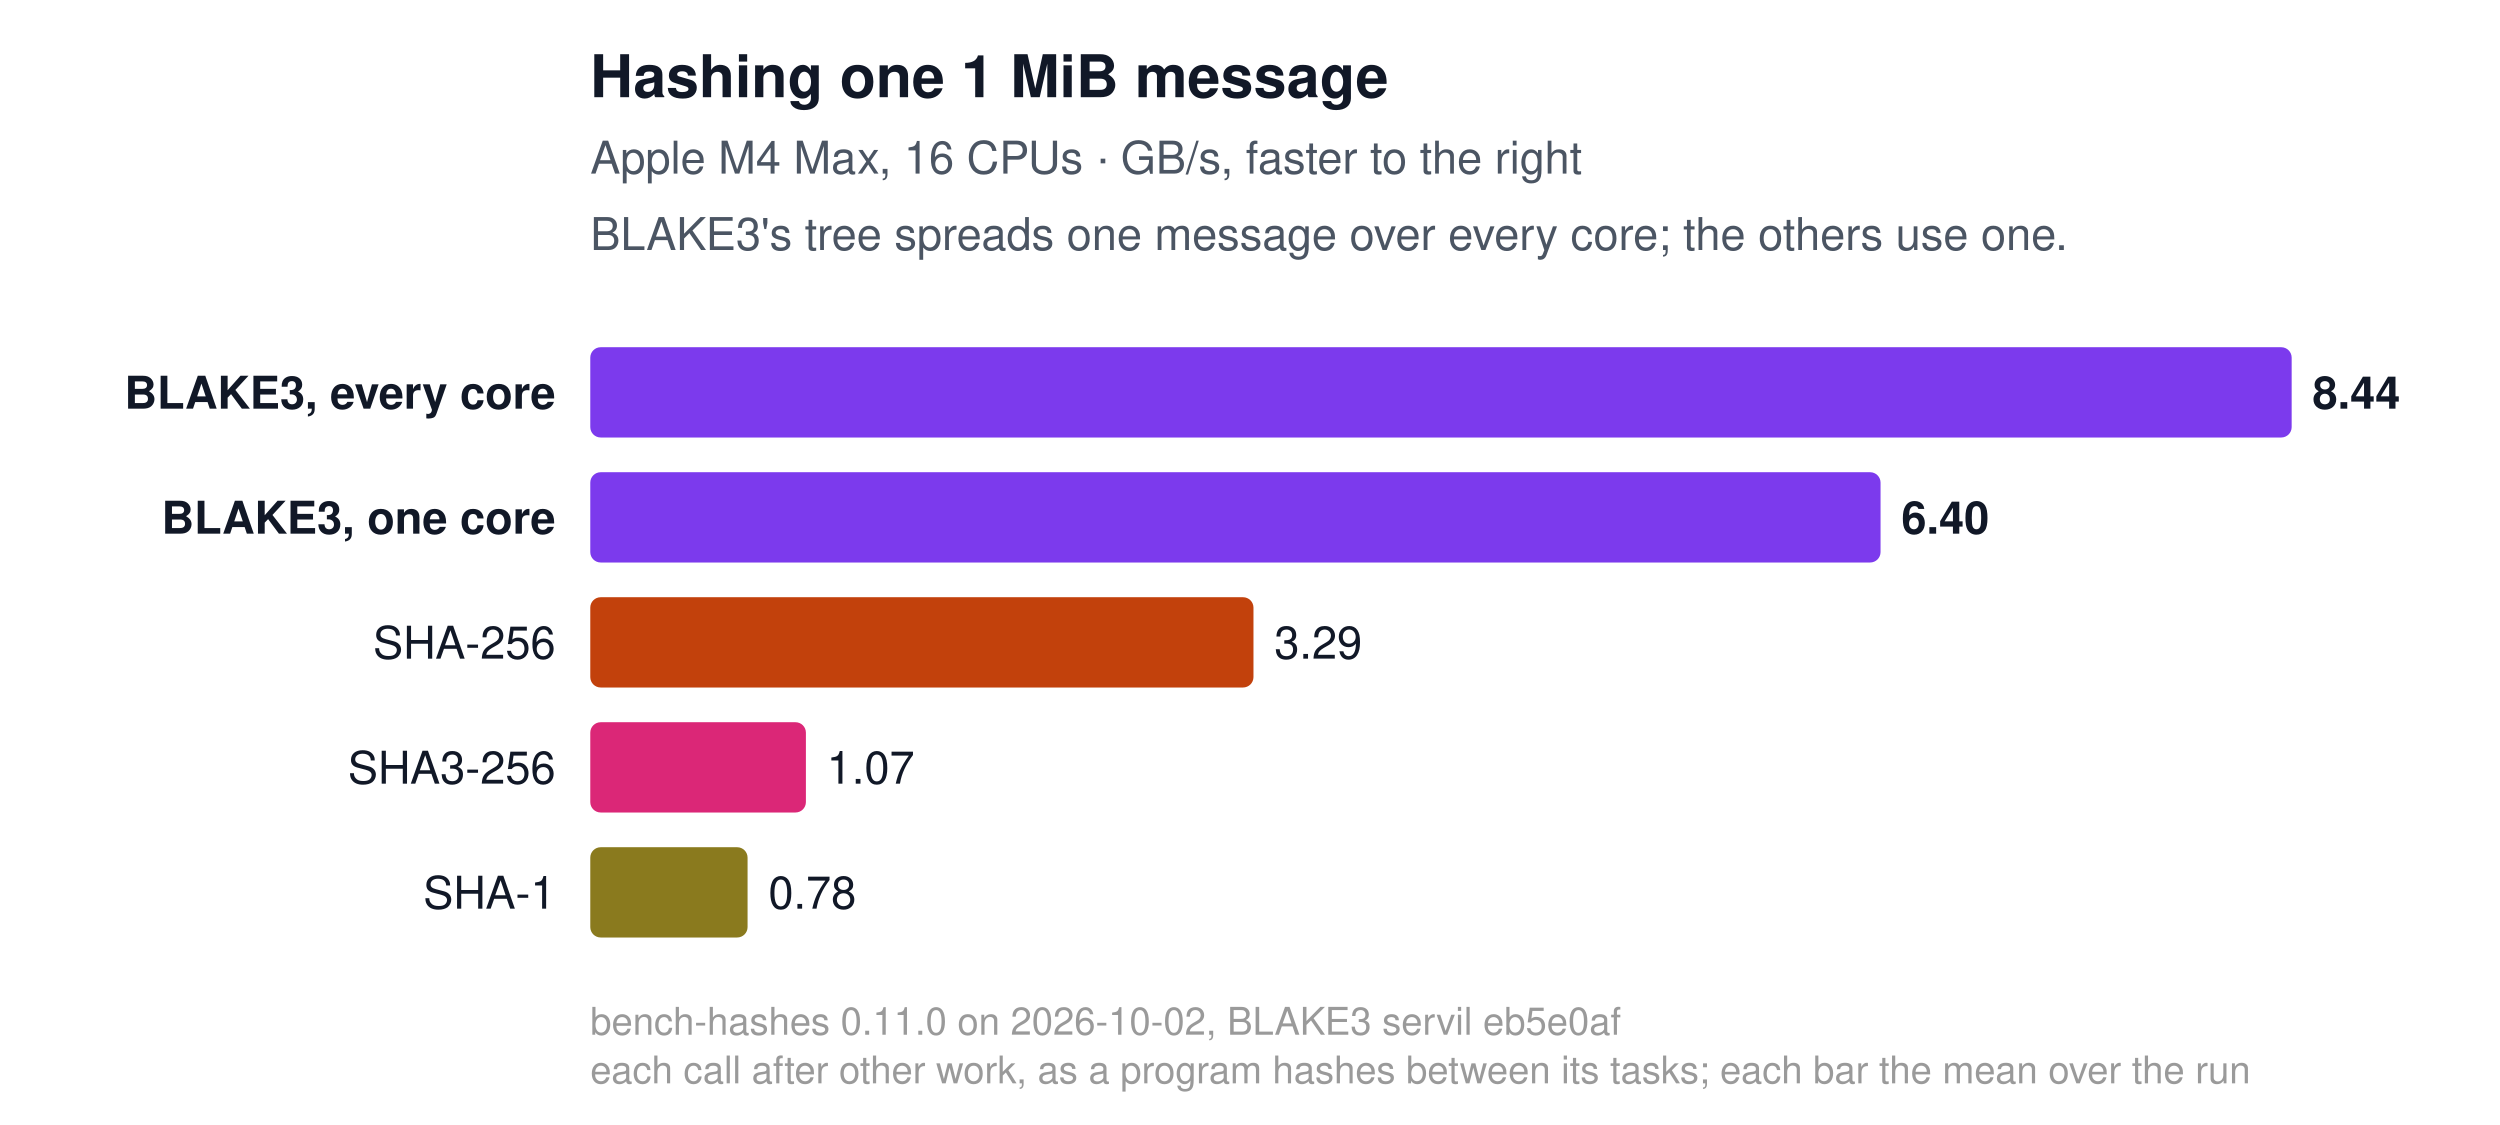
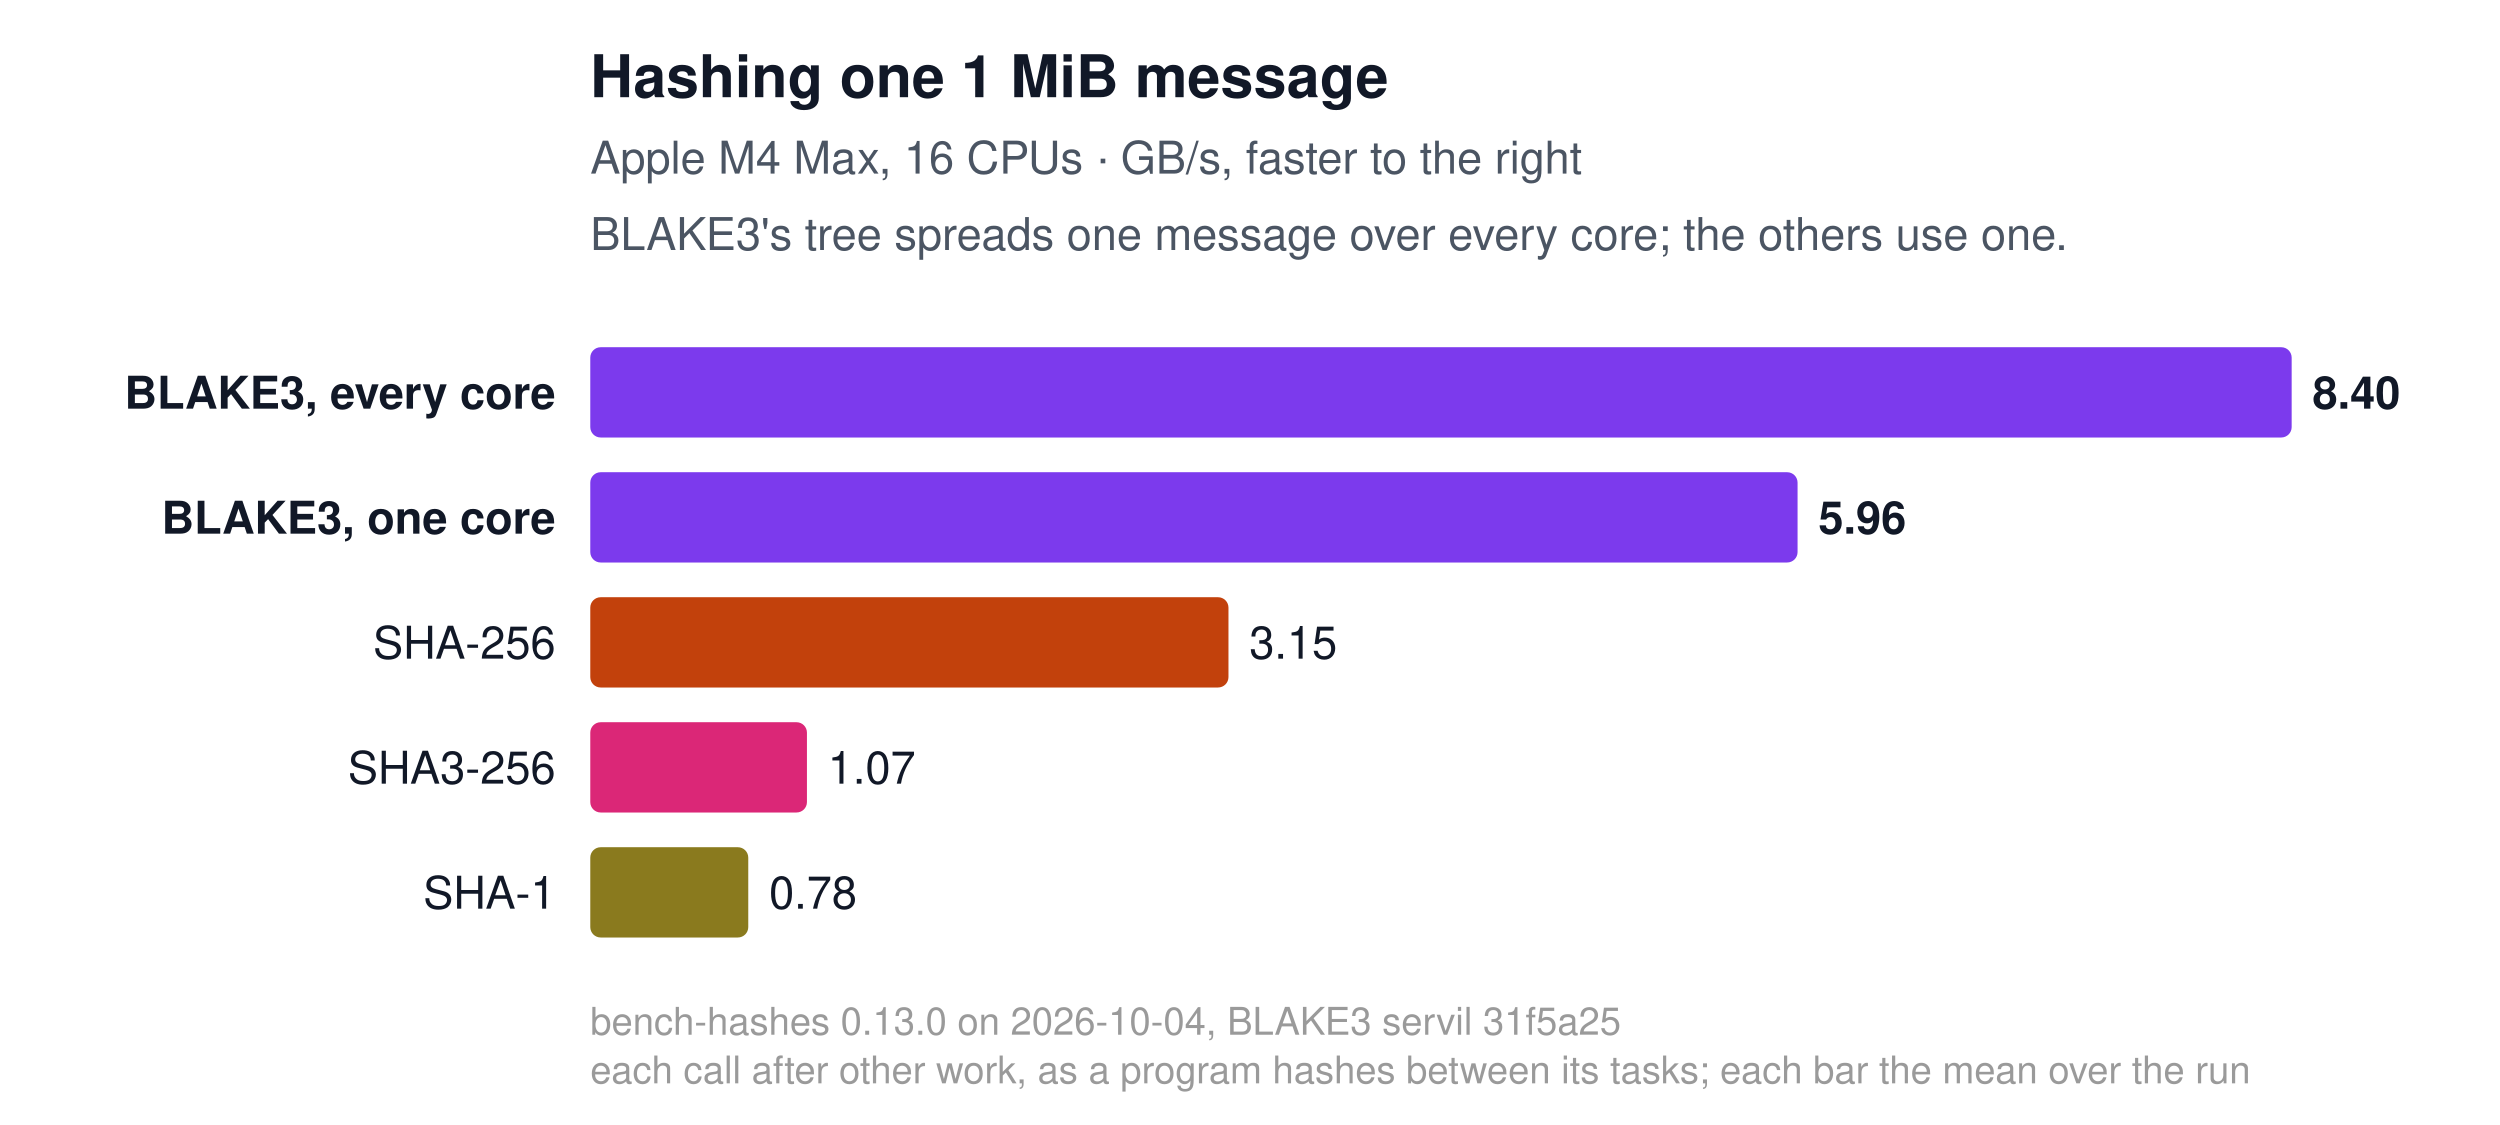
<svg xmlns="http://www.w3.org/2000/svg" width="720" height="324" viewBox="0 0 720 324" font-family="-apple-system, BlinkMacSystemFont, 'Segoe UI', Helvetica, Arial, sans-serif">
  <rect width="720" height="324" fill="#ffffff" />
  <text x="170" y="28" font-size="17" font-weight="600" fill="#111827">Hashing one 1 MiB message</text>
  <text x="170" y="50" font-size="13" fill="#4b5563">Apple M4 Max, 16 CPUs · GB/s, faster to the right</text>
  <text x="170" y="72" font-size="13" fill="#4b5563">BLAKE3's tree spreads one message over every core; the others use one.</text>
  <text x="160" y="117.7" font-size="13" fill="#111827" text-anchor="end" font-weight="600">BLAKE3, every core</text>
  <rect x="170" y="100" width="490.0" height="26" rx="3" fill="#7c3aed" />
-   <text x="666.0" y="117.7" font-size="13" fill="#111827" font-weight="600">8.44</text>
+   <text x="666.0" y="117.7" font-size="13" fill="#111827" font-weight="600">8.40</text>
  <text x="160" y="153.7" font-size="13" fill="#111827" text-anchor="end" font-weight="600">BLAKE3, one core</text>
-   <rect x="170" y="136" width="371.6" height="26" rx="3" fill="#7c3aed" />
-   <text x="547.6" y="153.7" font-size="13" fill="#111827" font-weight="600">6.40</text>
+   <rect x="170" y="136" width="347.7" height="26" rx="3" fill="#7c3aed" />
+   <text x="523.7" y="153.7" font-size="13" fill="#111827" font-weight="600">5.96</text>
  <text x="160" y="189.7" font-size="13" fill="#111827" text-anchor="end">SHA-256</text>
-   <rect x="170" y="172" width="191.0" height="26" rx="3" fill="#c2410c" />
-   <text x="367.0" y="189.7" font-size="13" fill="#111827">3.29</text>
+   <rect x="170" y="172" width="183.8" height="26" rx="3" fill="#c2410c" />
+   <text x="359.8" y="189.7" font-size="13" fill="#111827">3.15</text>
  <text x="160" y="225.7" font-size="13" fill="#111827" text-anchor="end">SHA3-256</text>
-   <rect x="170" y="208" width="62.1" height="26" rx="3" fill="#db2777" />
-   <text x="238.1" y="225.7" font-size="13" fill="#111827">1.07</text>
+   <rect x="170" y="208" width="62.4" height="26" rx="3" fill="#db2777" />
+   <text x="238.4" y="225.7" font-size="13" fill="#111827">1.07</text>
  <text x="160" y="261.7" font-size="13" fill="#111827" text-anchor="end">SHA-1</text>
-   <rect x="170" y="244" width="45.3" height="26" rx="3" fill="#8a7a1e" />
-   <text x="221.3" y="261.7" font-size="13" fill="#111827">0.78</text>
-   <text x="170" y="298.0" font-size="11" fill="#9a9a9a">bench-hashes 0.11.0 on 2026-10-02, BLAKE3 servil eb5e0af</text>
+   <rect x="170" y="244" width="45.5" height="26" rx="3" fill="#8a7a1e" />
+   <text x="221.5" y="261.7" font-size="13" fill="#111827">0.78</text>
+   <text x="170" y="298.0" font-size="11" fill="#9a9a9a">bench-hashes 0.13.0 on 2026-10-04, BLAKE3 servil 31f5a25</text>
  <text x="170" y="312.0" font-size="11" fill="#9a9a9a">each call after other work, as a program hashes between its tasks; each bar the mean over the run</text>
</svg>
